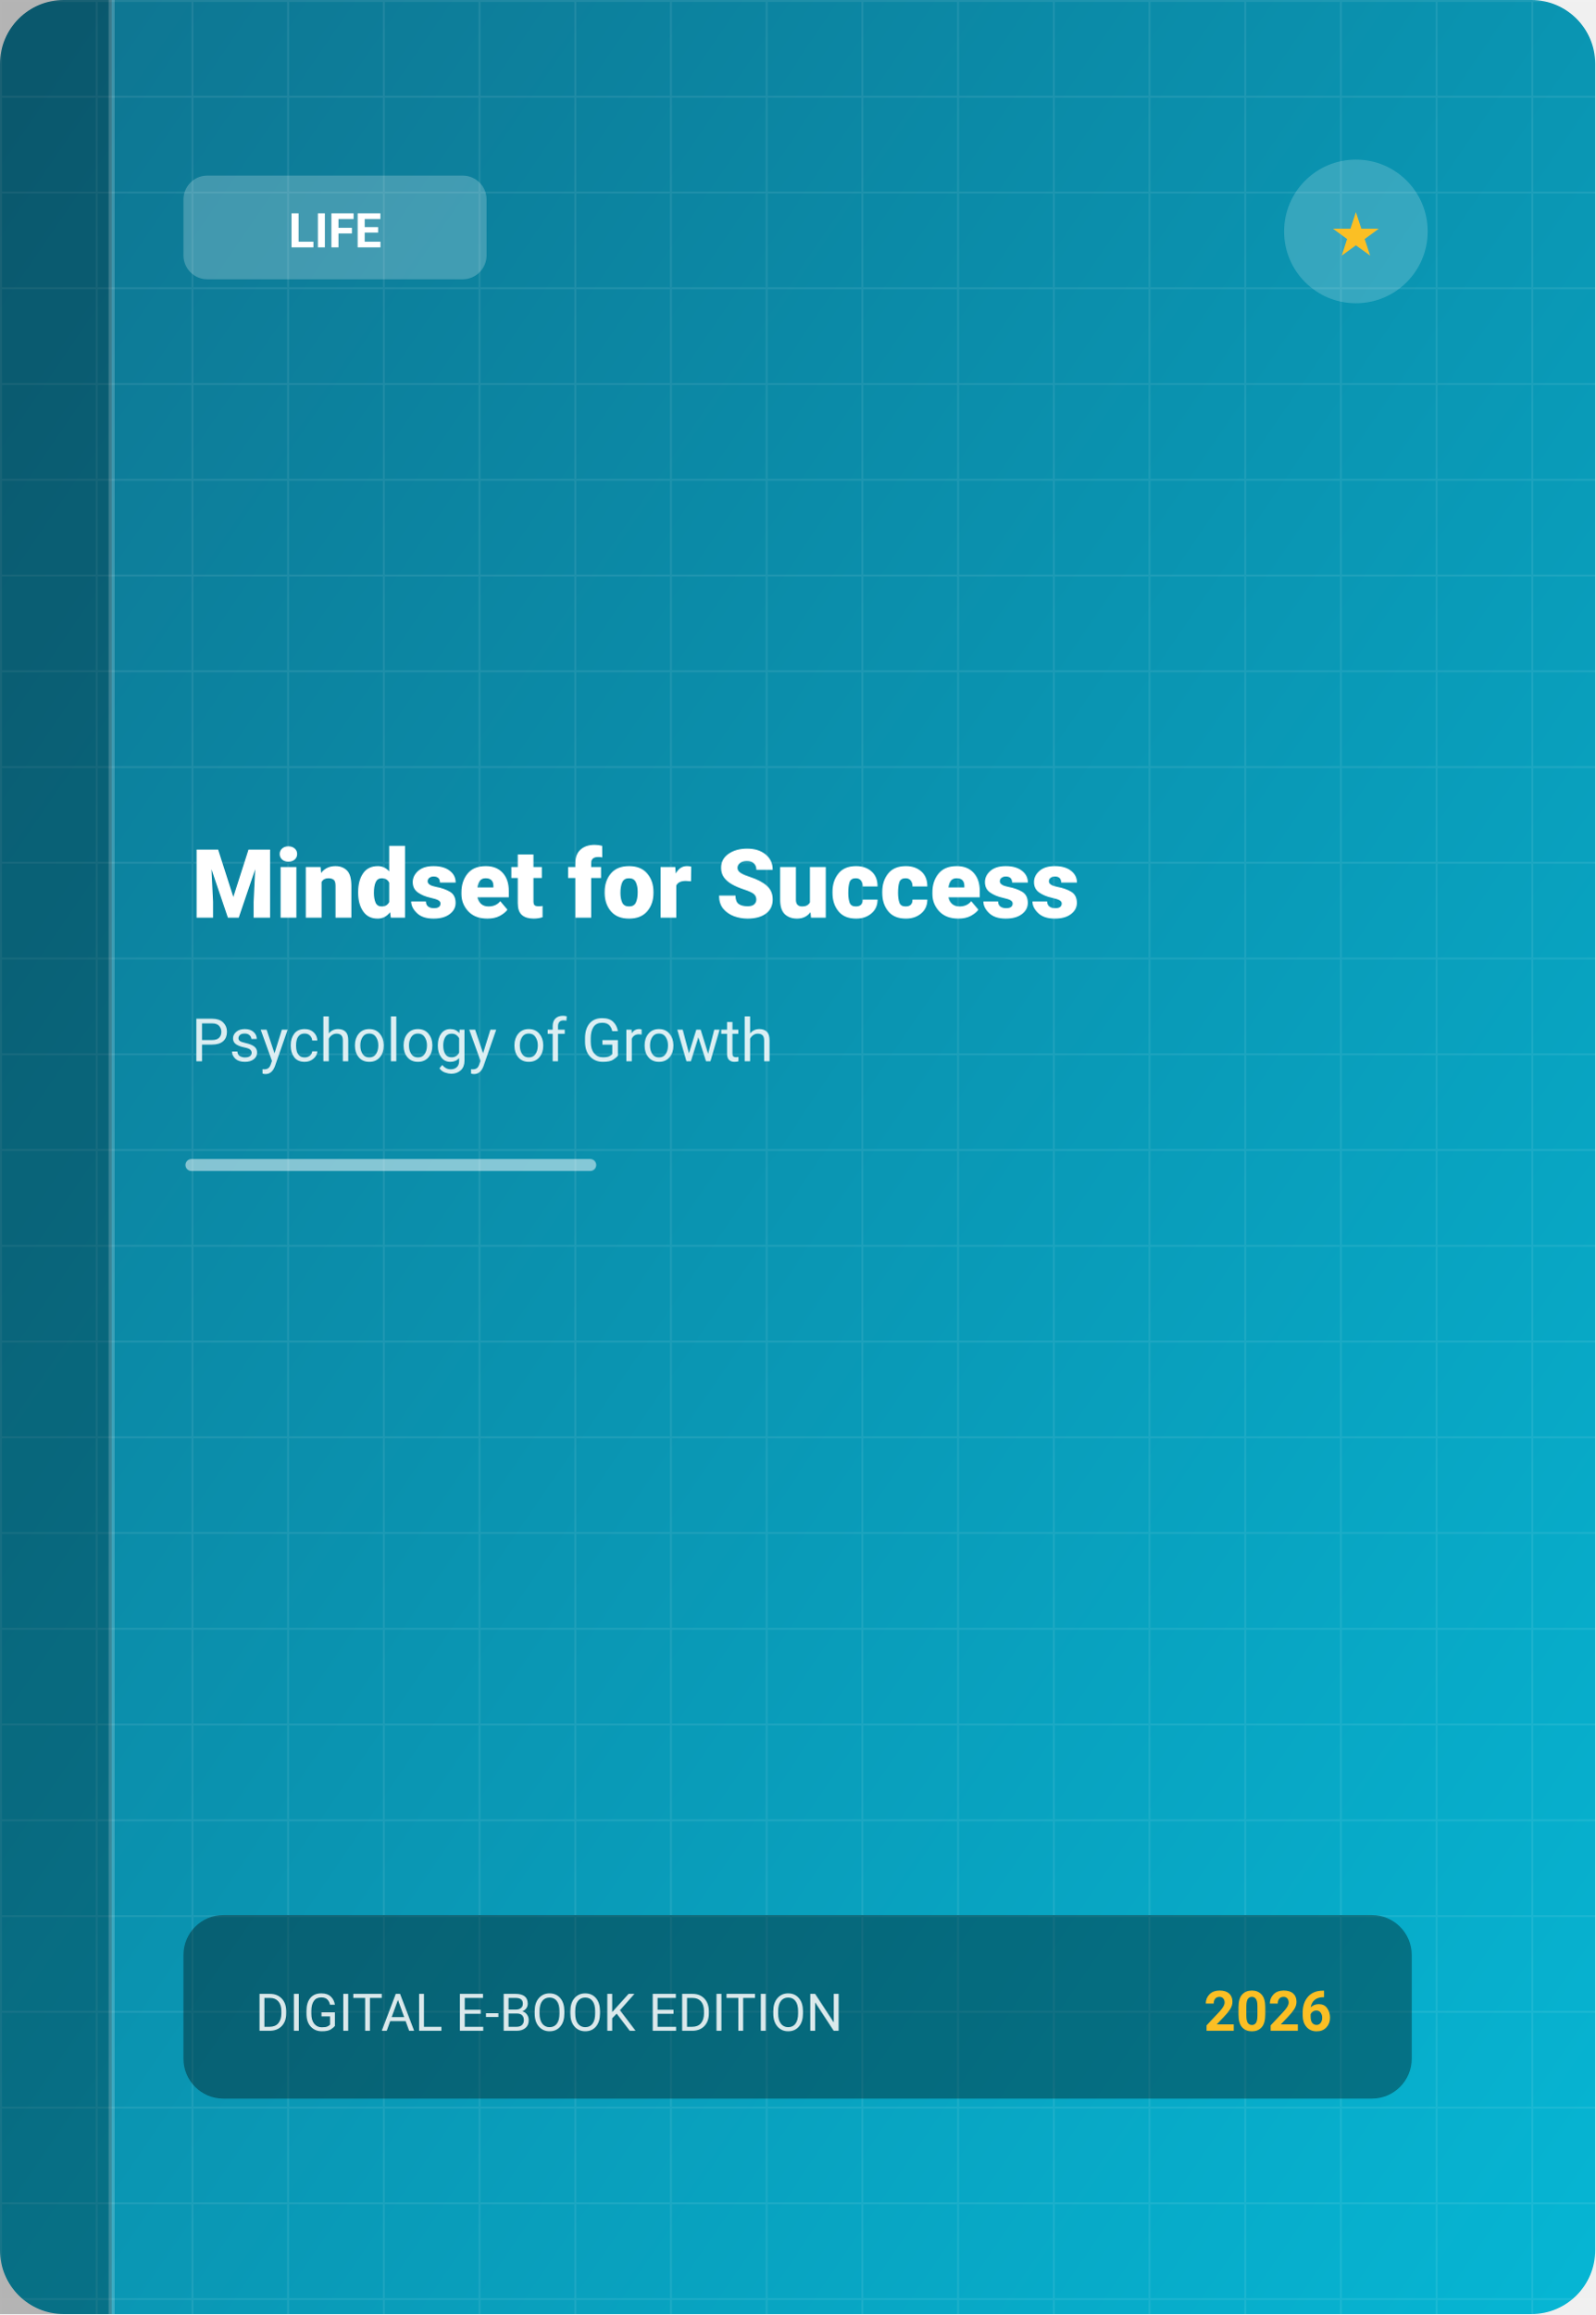
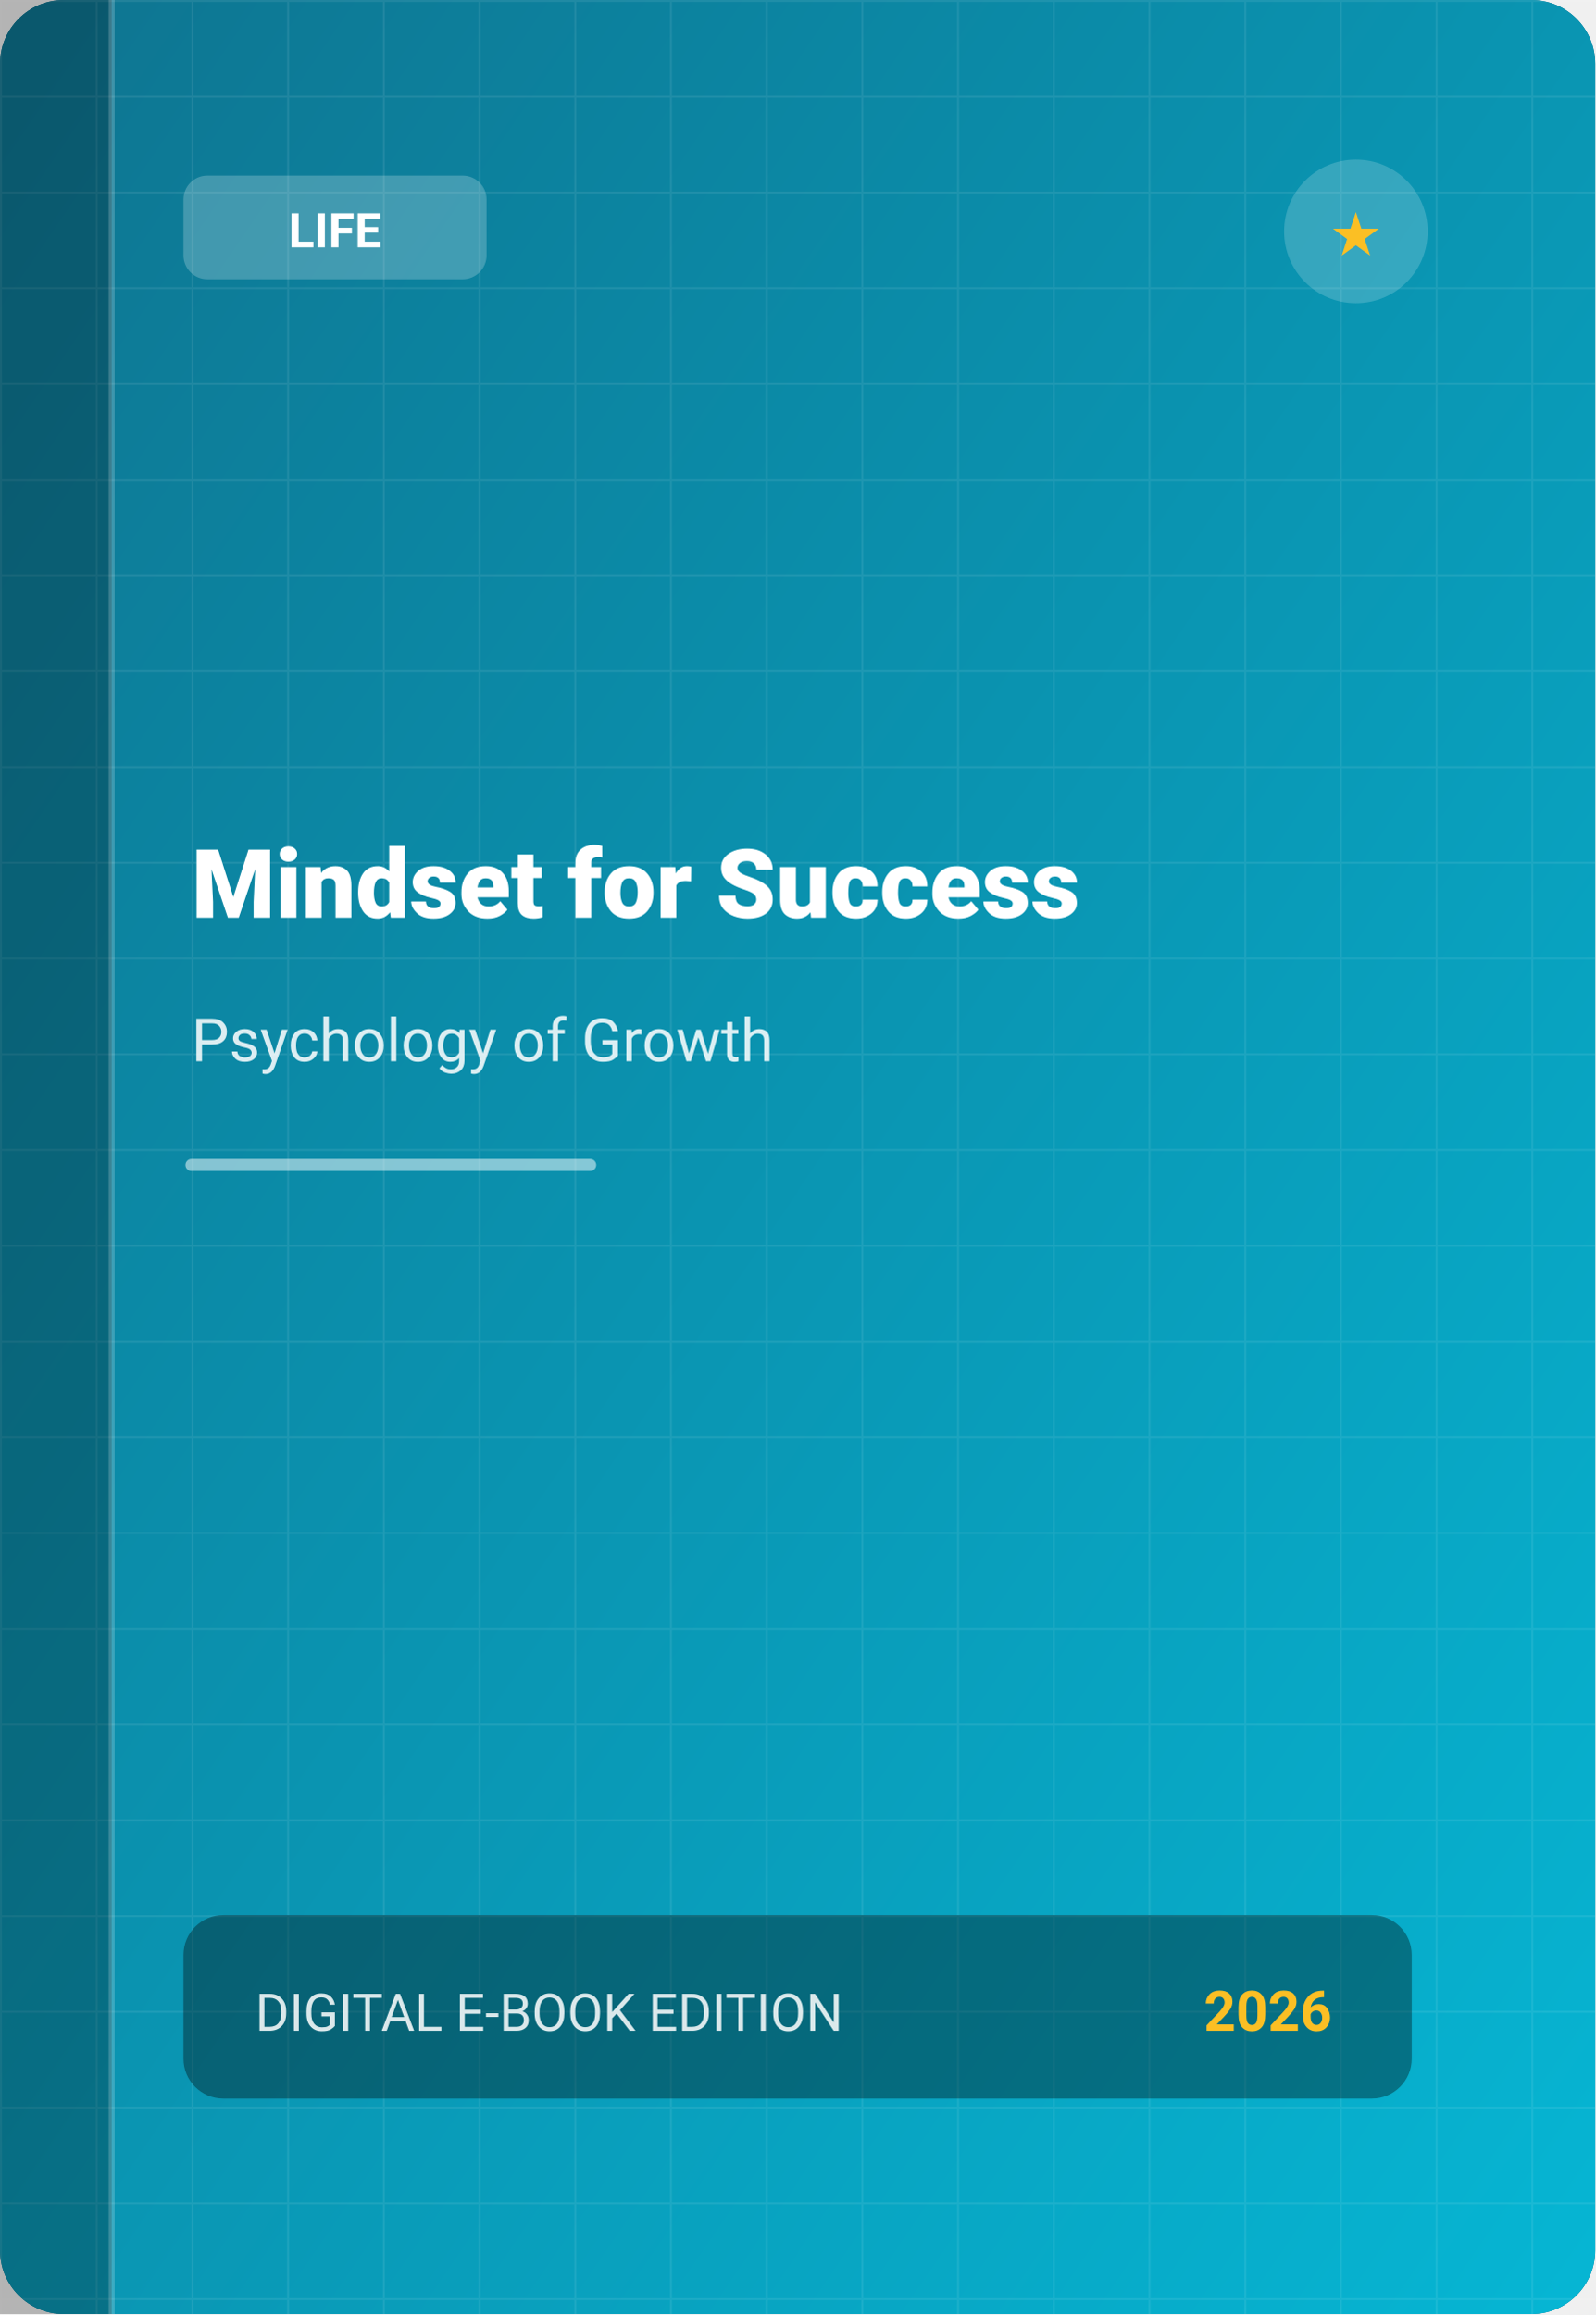
<svg xmlns="http://www.w3.org/2000/svg" viewBox="0 0 400 580" width="400" height="580">
  <defs>
    <linearGradient id="grad_book6" x1="0%" y1="0%" x2="100%" y2="100%">
      <stop offset="0%" stop-color="#0e7490" />
      <stop offset="100%" stop-color="#06b6d4" />
    </linearGradient>
-     <pattern id="grid" width="24" height="24" patternUnits="userSpaceOnUse">
+     <pattern id="grid_book6" width="24" height="24" patternUnits="userSpaceOnUse">
      <path d="M 24 0 L 0 0 0 24" fill="none" stroke="rgba(255,255,255,0.08)" stroke-width="1" />
    </pattern>
  </defs>
+   <rect width="400" height="580" rx="16" fill="#0e7490" />
  <rect width="400" height="580" rx="16" fill="url(#grad_book6)" />
-   <rect width="400" height="580" fill="url(#grid)" />
+   <rect width="400" height="580" fill="url(#grid_book6)" />
  <rect x="0" y="0" width="28" height="580" fill="rgba(0,0,0,0.25)" />
  <line x1="28" y1="0" x2="28" y2="580" stroke="rgba(255,255,255,0.2)" stroke-width="1.5" />
  <rect x="46" y="44" width="76" height="26" rx="6" fill="rgba(255,255,255,0.22)" />
  <text x="84" y="62" fill="#ffffff" font-family="'Segoe UI', Roboto, sans-serif" font-weight="bold" font-size="12" text-anchor="middle">LIFE</text>
  <circle cx="340" cy="58" r="18" fill="rgba(255,255,255,0.18)" />
  <text x="340" y="64" fill="#fbbf24" font-family="'Segoe UI', Roboto, sans-serif" font-weight="bold" font-size="15" text-anchor="middle">★</text>
  <g transform="translate(48, 230)">
    <text x="0" y="0" fill="#ffffff" font-family="'Segoe UI', Roboto, sans-serif" font-weight="800" font-size="24">Mindset for Success</text>
    <text x="0" y="36" fill="rgba(255,255,255,0.85)" font-family="'Segoe UI', Roboto, sans-serif" font-size="15">Psychology of Growth</text>
    <line x1="0" y1="62" x2="100" y2="62" stroke="rgba(255,255,255,0.5)" stroke-width="3" stroke-linecap="round" />
  </g>
  <rect x="46" y="480" width="308" height="46" rx="10" fill="rgba(0,0,0,0.35)" />
  <text x="64" y="509" fill="rgba(255,255,255,0.85)" font-family="'Segoe UI', Roboto, sans-serif" font-size="13">DIGITAL E-BOOK EDITION</text>
  <text x="334" y="509" fill="#fbbf24" font-family="'Segoe UI', Roboto, sans-serif" font-weight="bold" font-size="14" text-anchor="end">2026</text>
</svg>
